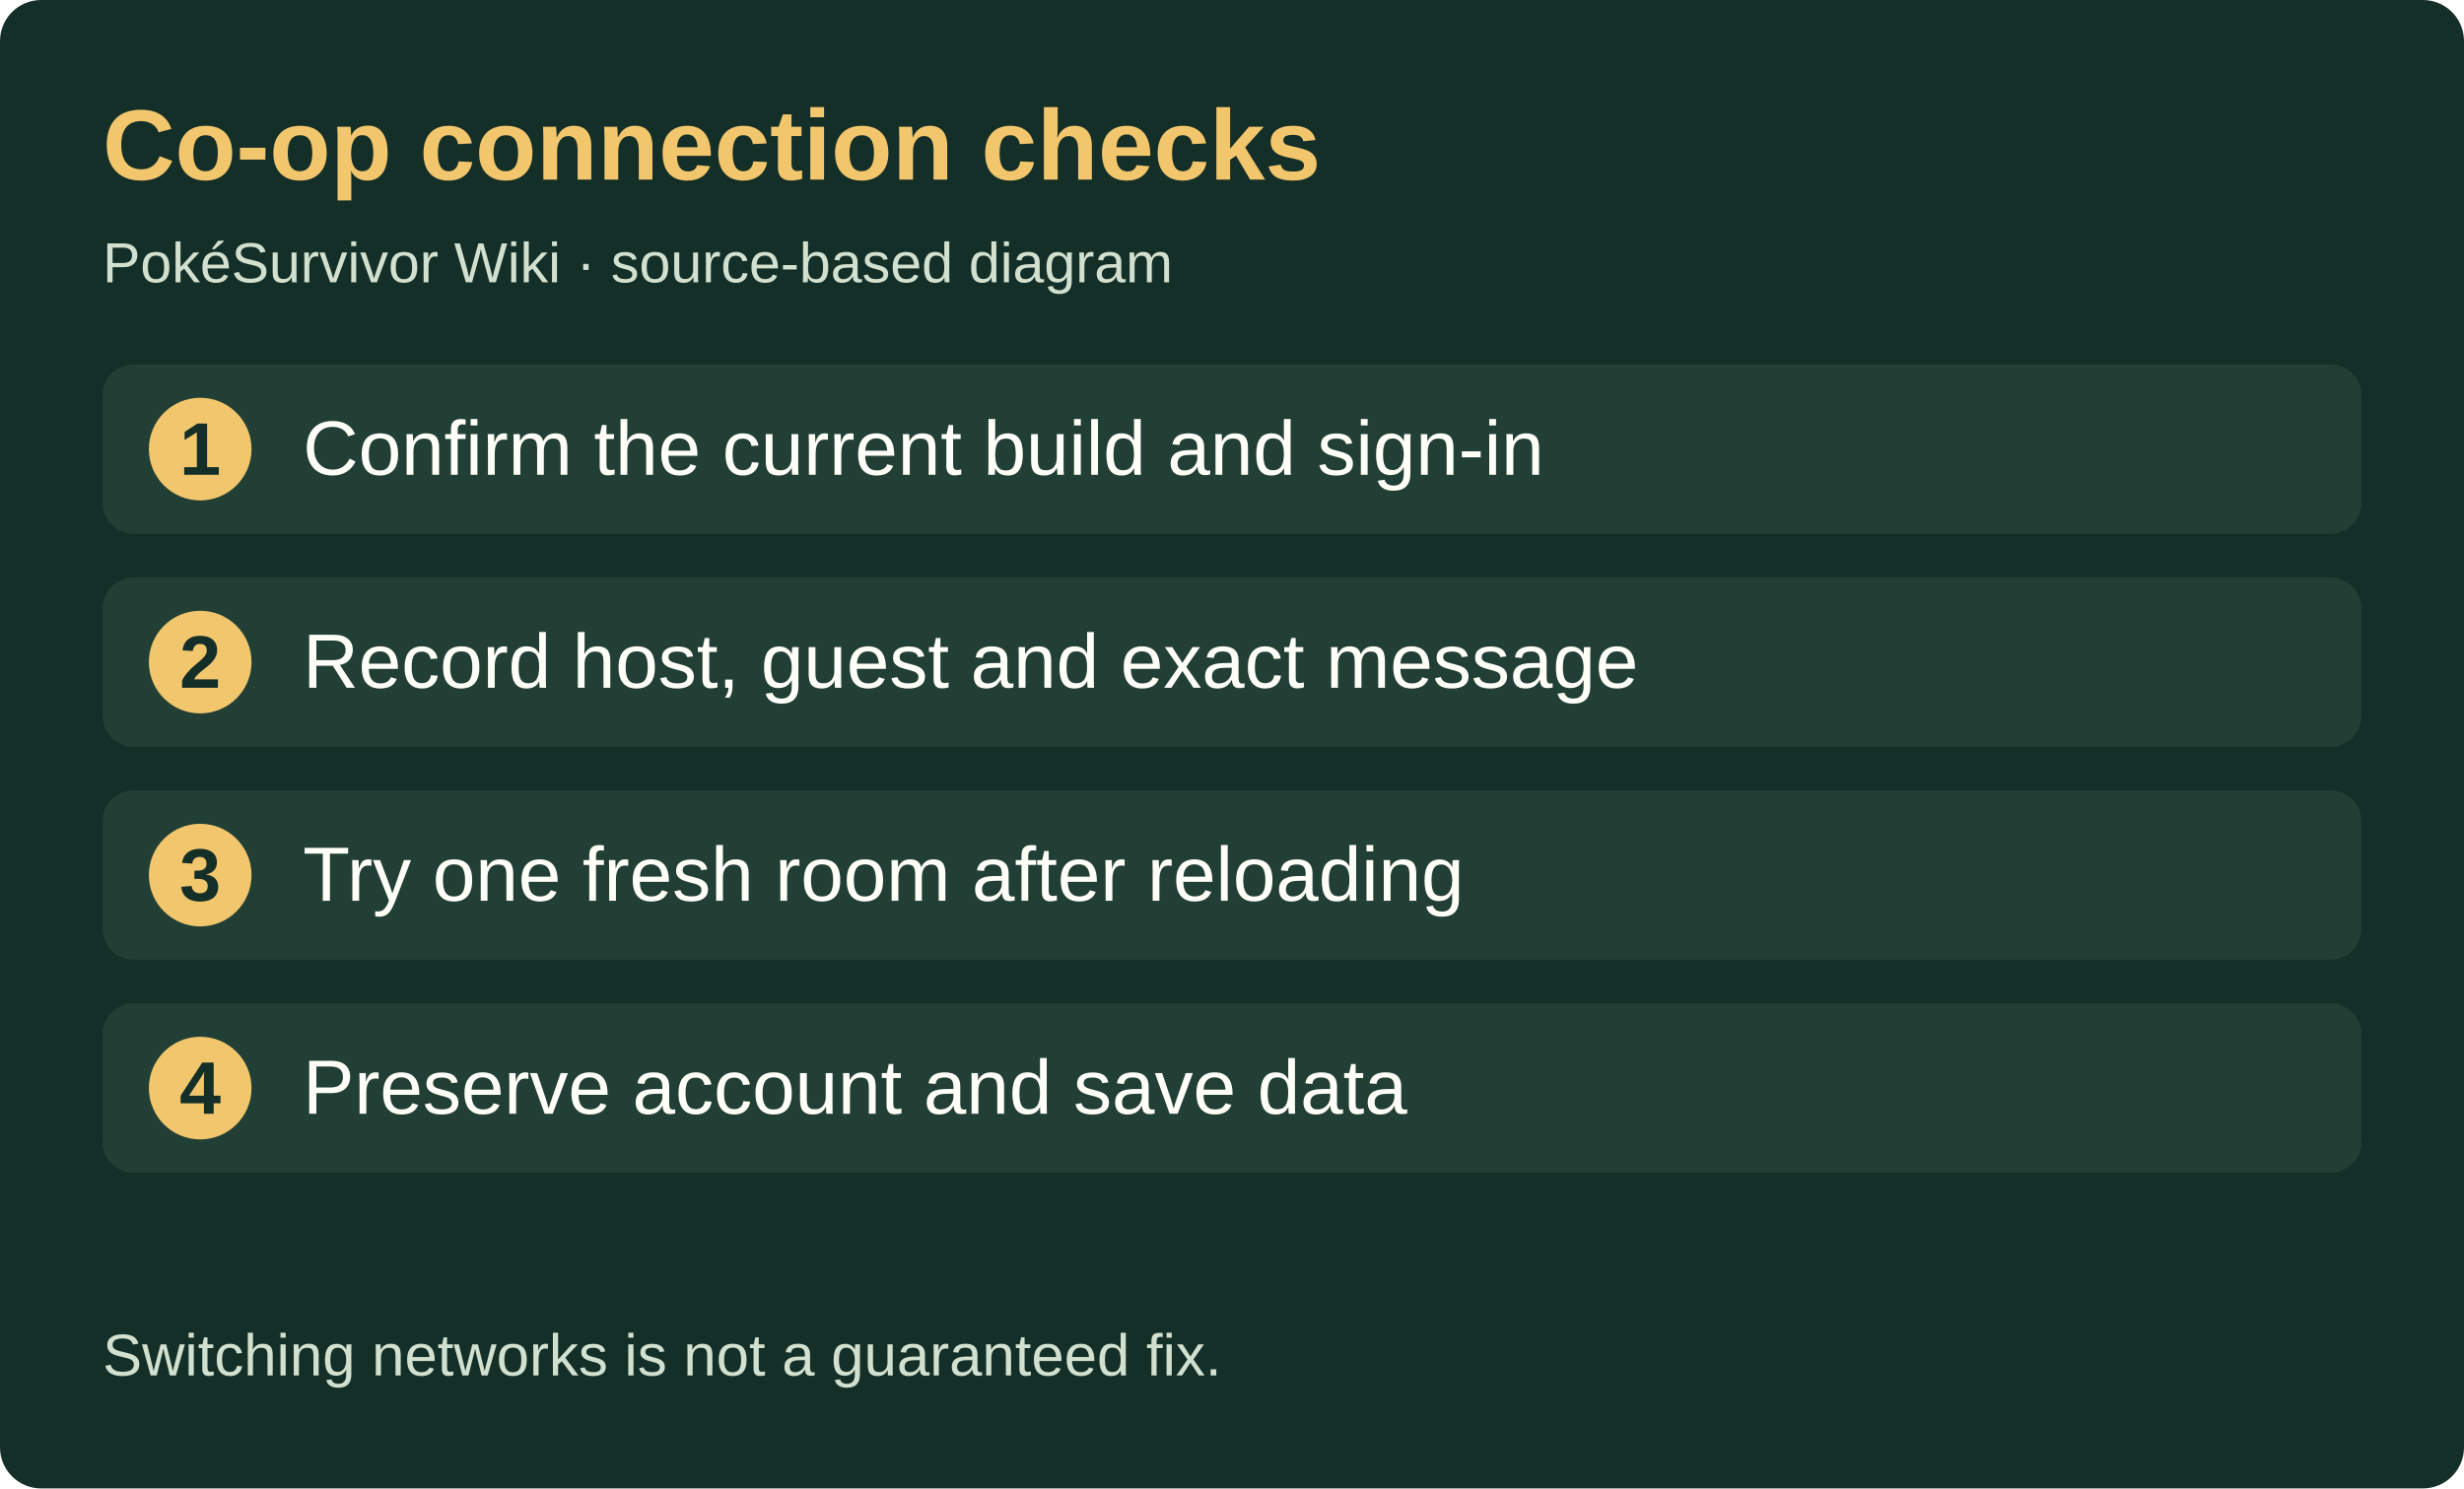
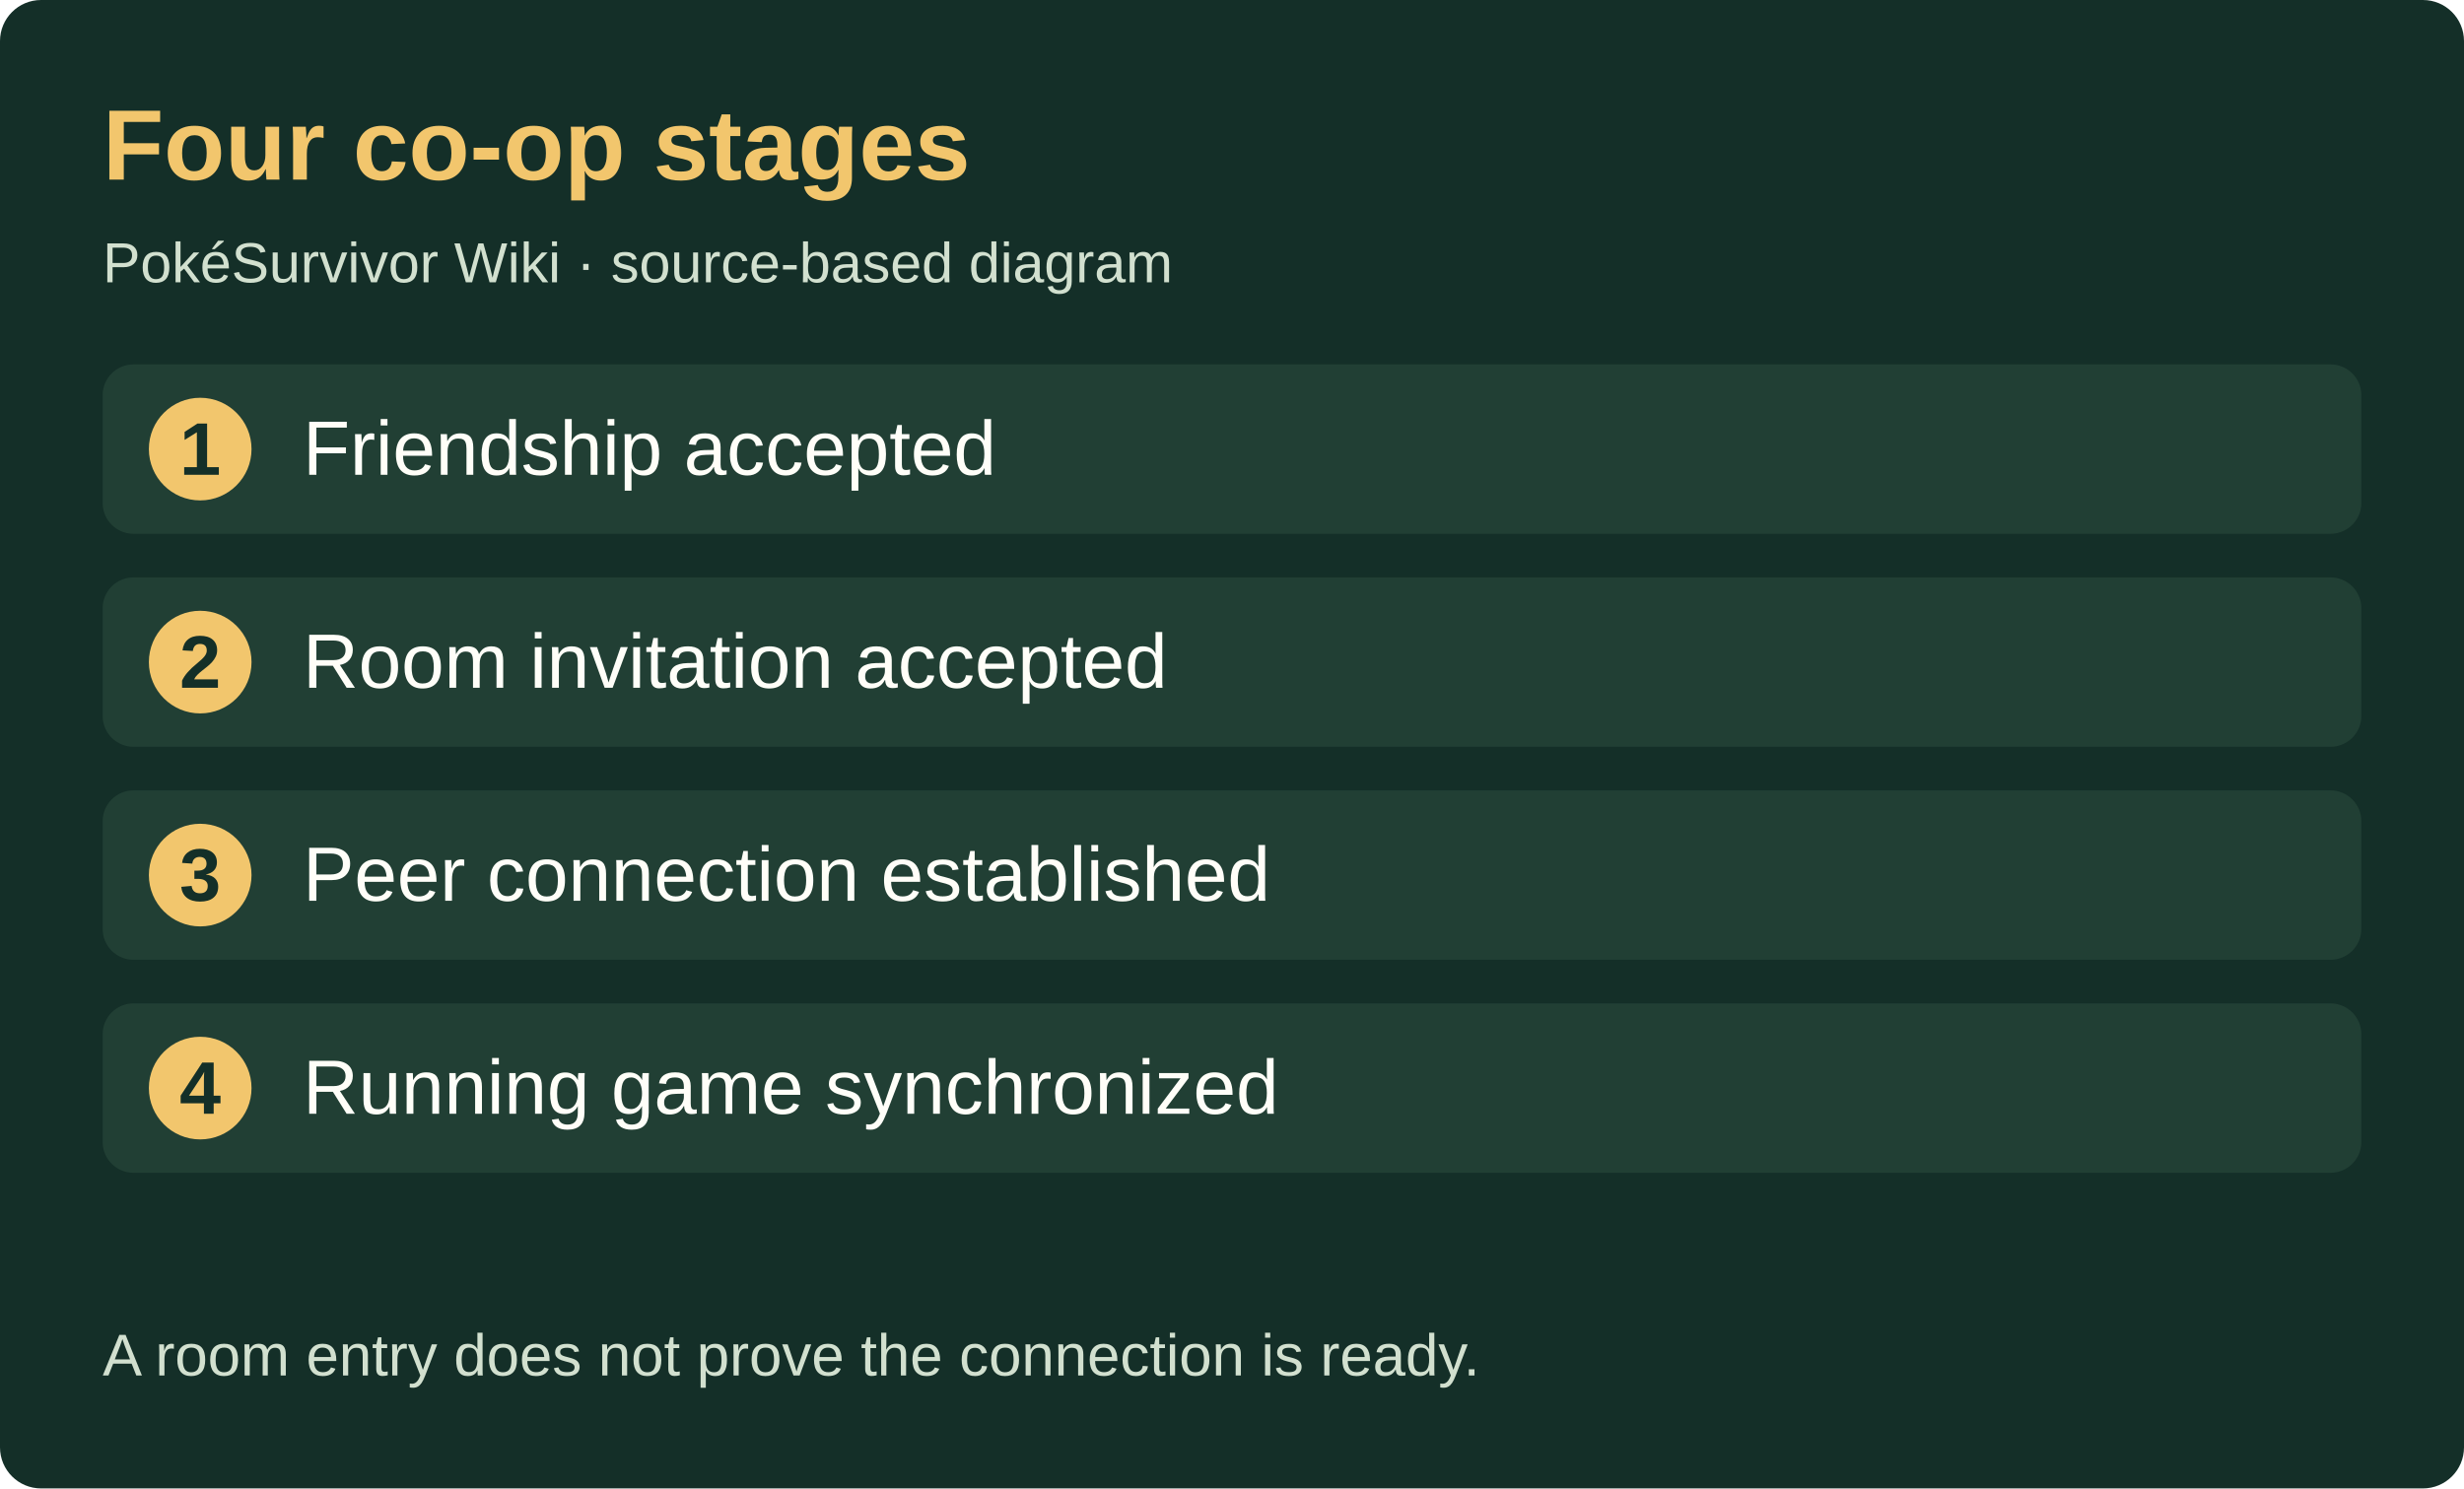
<svg xmlns="http://www.w3.org/2000/svg" width="960" height="580" viewBox="0 0 960 580" role="img" aria-labelledby="title desc">
  <rect width="960" height="580" rx="16" fill="#142f28" />
  <g font-family="Arial,Helvetica,sans-serif">
-     <text x="40" y="70" fill="#f2c66d" font-size="39" font-weight="700">Co-op connection checks</text>
+     <text x="40" y="70" fill="#f2c66d" font-size="39" font-weight="700">Four co-op stages</text>
    <text x="40" y="110" fill="#d2e0cf" font-size="22">PokéSurvivor Wiki · source-based diagram</text>
    <rect x="40" y="142" width="880" height="66" rx="12" fill="#213f34" />
    <circle cx="78" cy="175" r="20" fill="#f2c66d" />
    <text x="78" y="185" text-anchor="middle" fill="#142f28" font-size="29" font-weight="700">1</text>
-     <text x="118" y="185" fill="#fffef8" font-size="30">Confirm the current build and sign-in</text>
+     <text x="118" y="185" fill="#fffef8" font-size="30">Friendship accepted</text>
    <rect x="40" y="225" width="880" height="66" rx="12" fill="#213f34" />
    <circle cx="78" cy="258" r="20" fill="#f2c66d" />
    <text x="78" y="268" text-anchor="middle" fill="#142f28" font-size="29" font-weight="700">2</text>
-     <text x="118" y="268" fill="#fffef8" font-size="30">Record host, guest and exact message</text>
+     <text x="118" y="268" fill="#fffef8" font-size="30">Room invitation accepted</text>
    <rect x="40" y="308" width="880" height="66" rx="12" fill="#213f34" />
    <circle cx="78" cy="341" r="20" fill="#f2c66d" />
    <text x="78" y="351" text-anchor="middle" fill="#142f28" font-size="29" font-weight="700">3</text>
-     <text x="118" y="351" fill="#fffef8" font-size="30">Try one fresh room after reloading</text>
+     <text x="118" y="351" fill="#fffef8" font-size="30">Peer connection established</text>
    <rect x="40" y="391" width="880" height="66" rx="12" fill="#213f34" />
    <circle cx="78" cy="424" r="20" fill="#f2c66d" />
    <text x="78" y="434" text-anchor="middle" fill="#142f28" font-size="29" font-weight="700">4</text>
-     <text x="118" y="434" fill="#fffef8" font-size="30">Preserve account and save data</text>
-     <text x="40" y="536" fill="#d2e0cf" font-size="23">Switching networks is not a guaranteed fix.</text>
+     <text x="118" y="434" fill="#fffef8" font-size="30">Running game synchronized</text>
+     <text x="40" y="536" fill="#d2e0cf" font-size="23">A room entry does not prove the connection is ready.</text>
  </g>
</svg>
